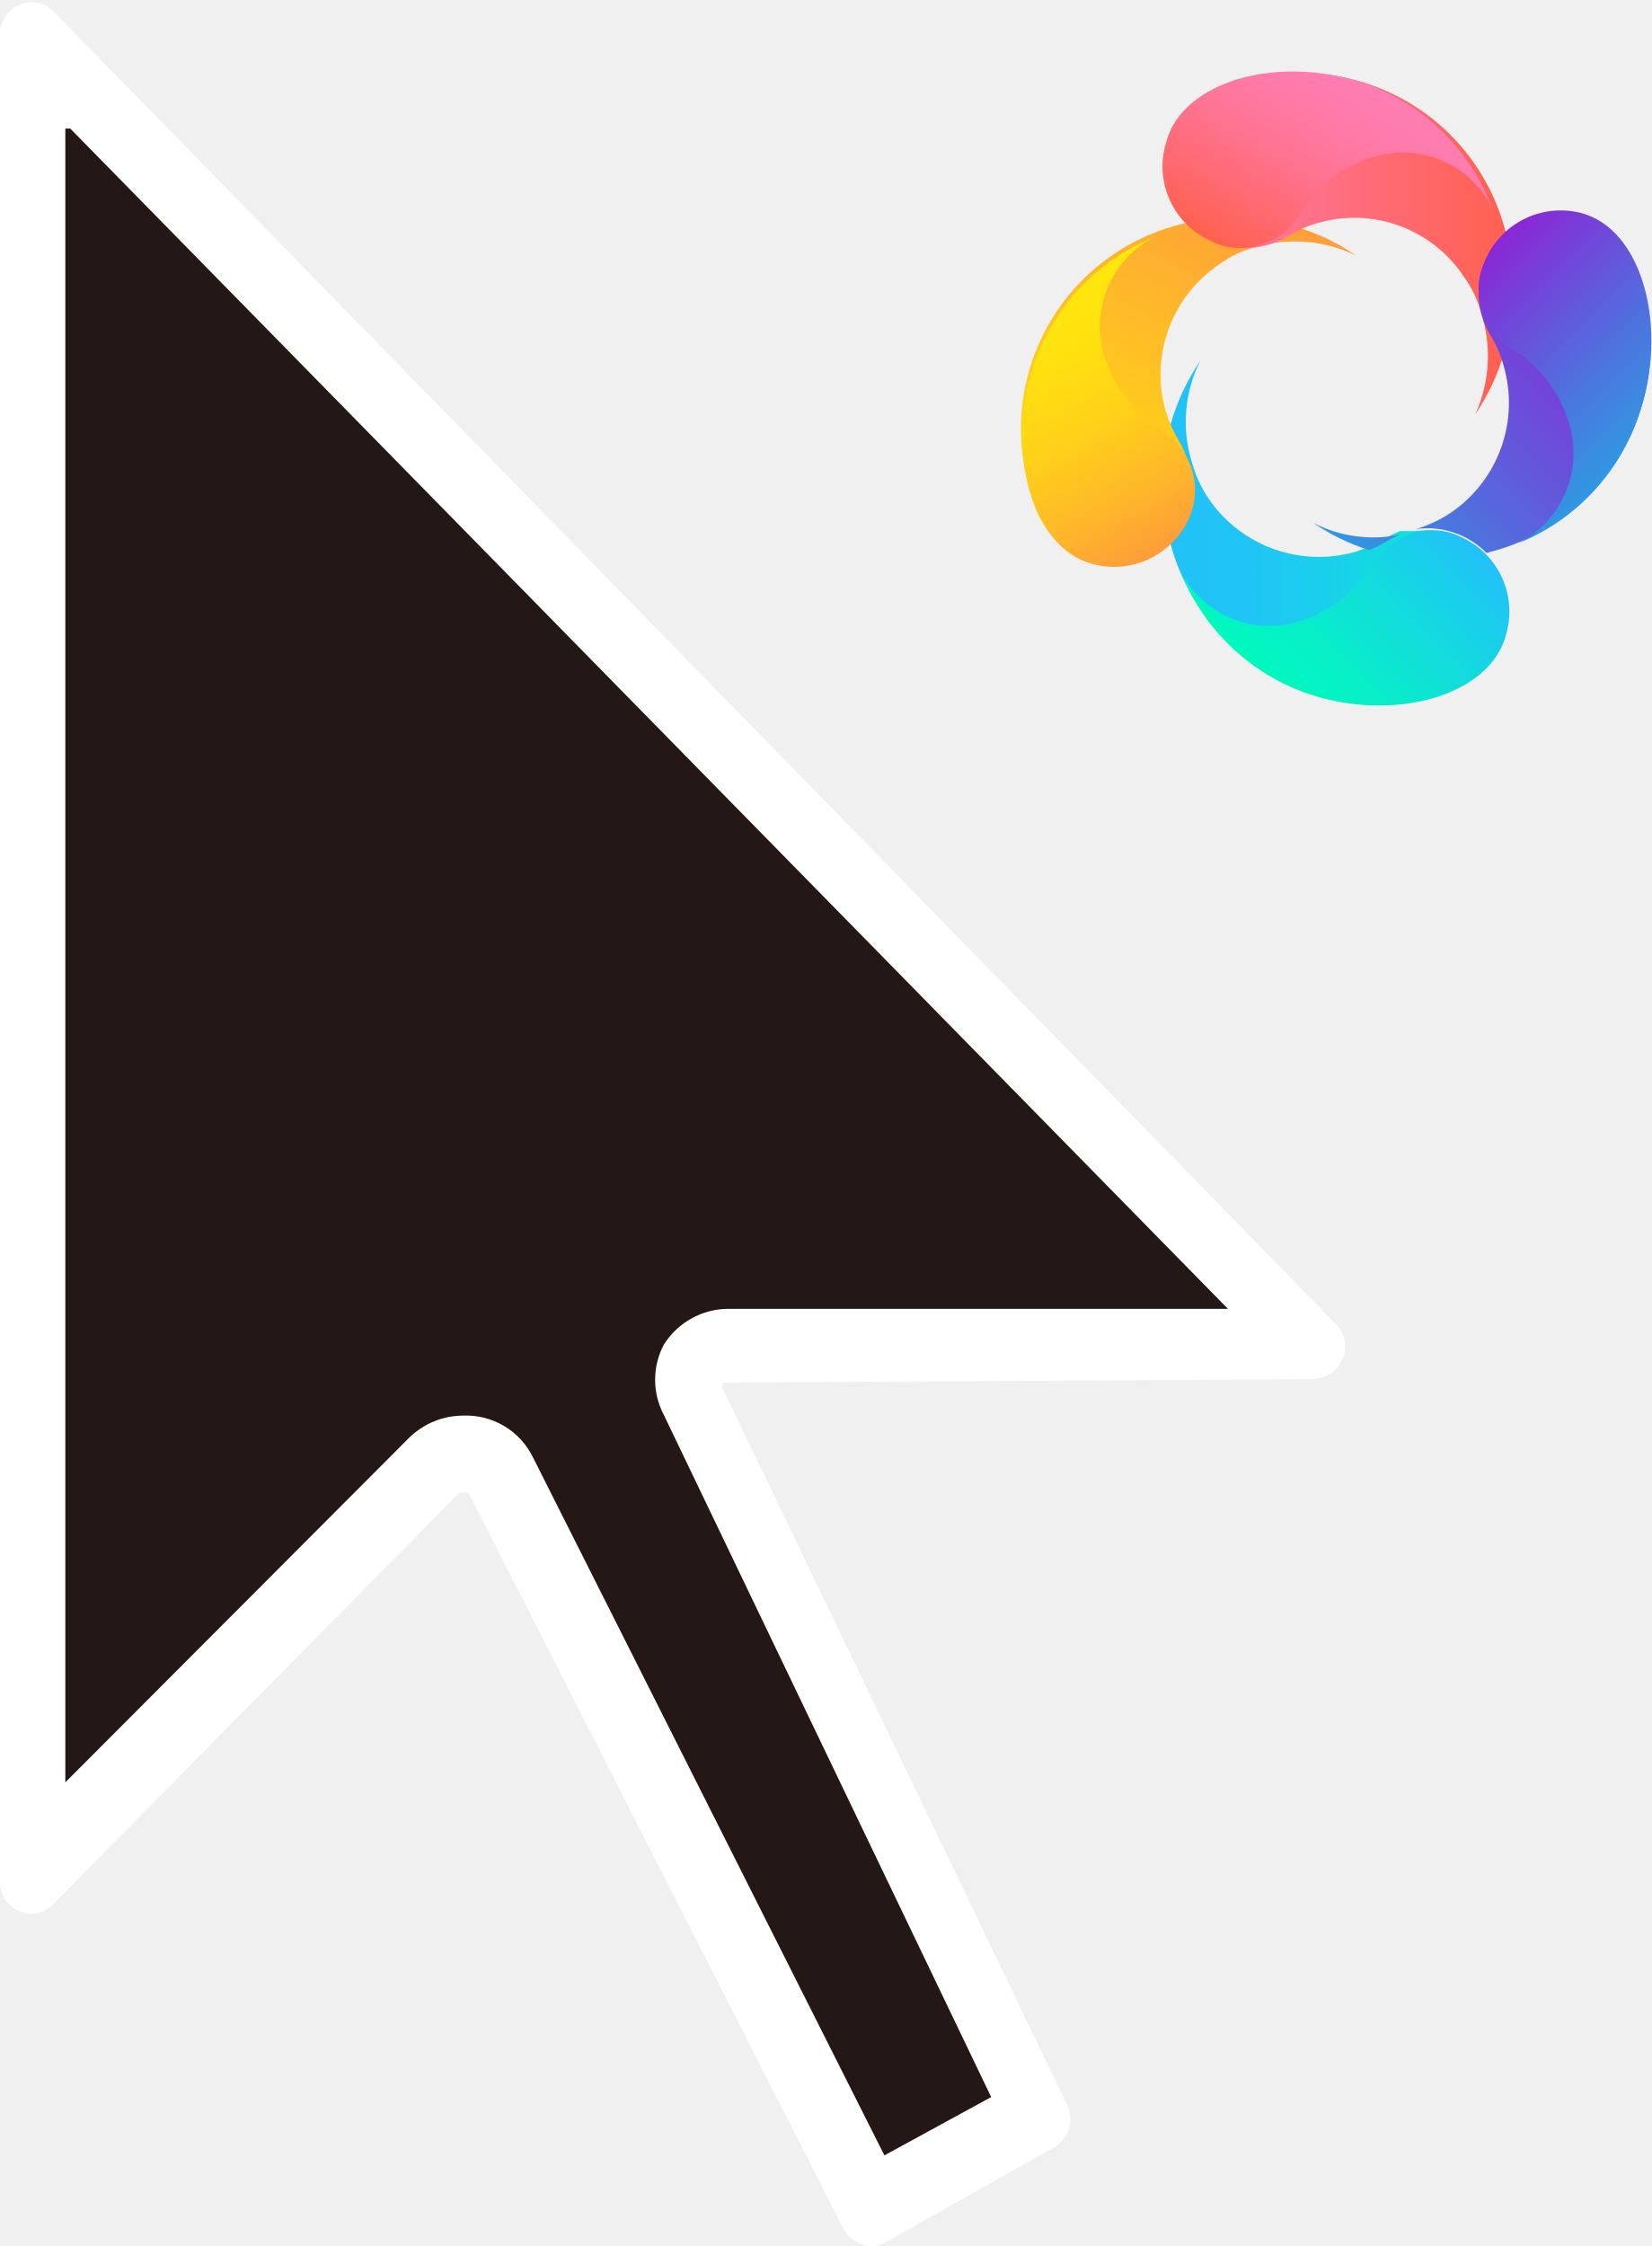
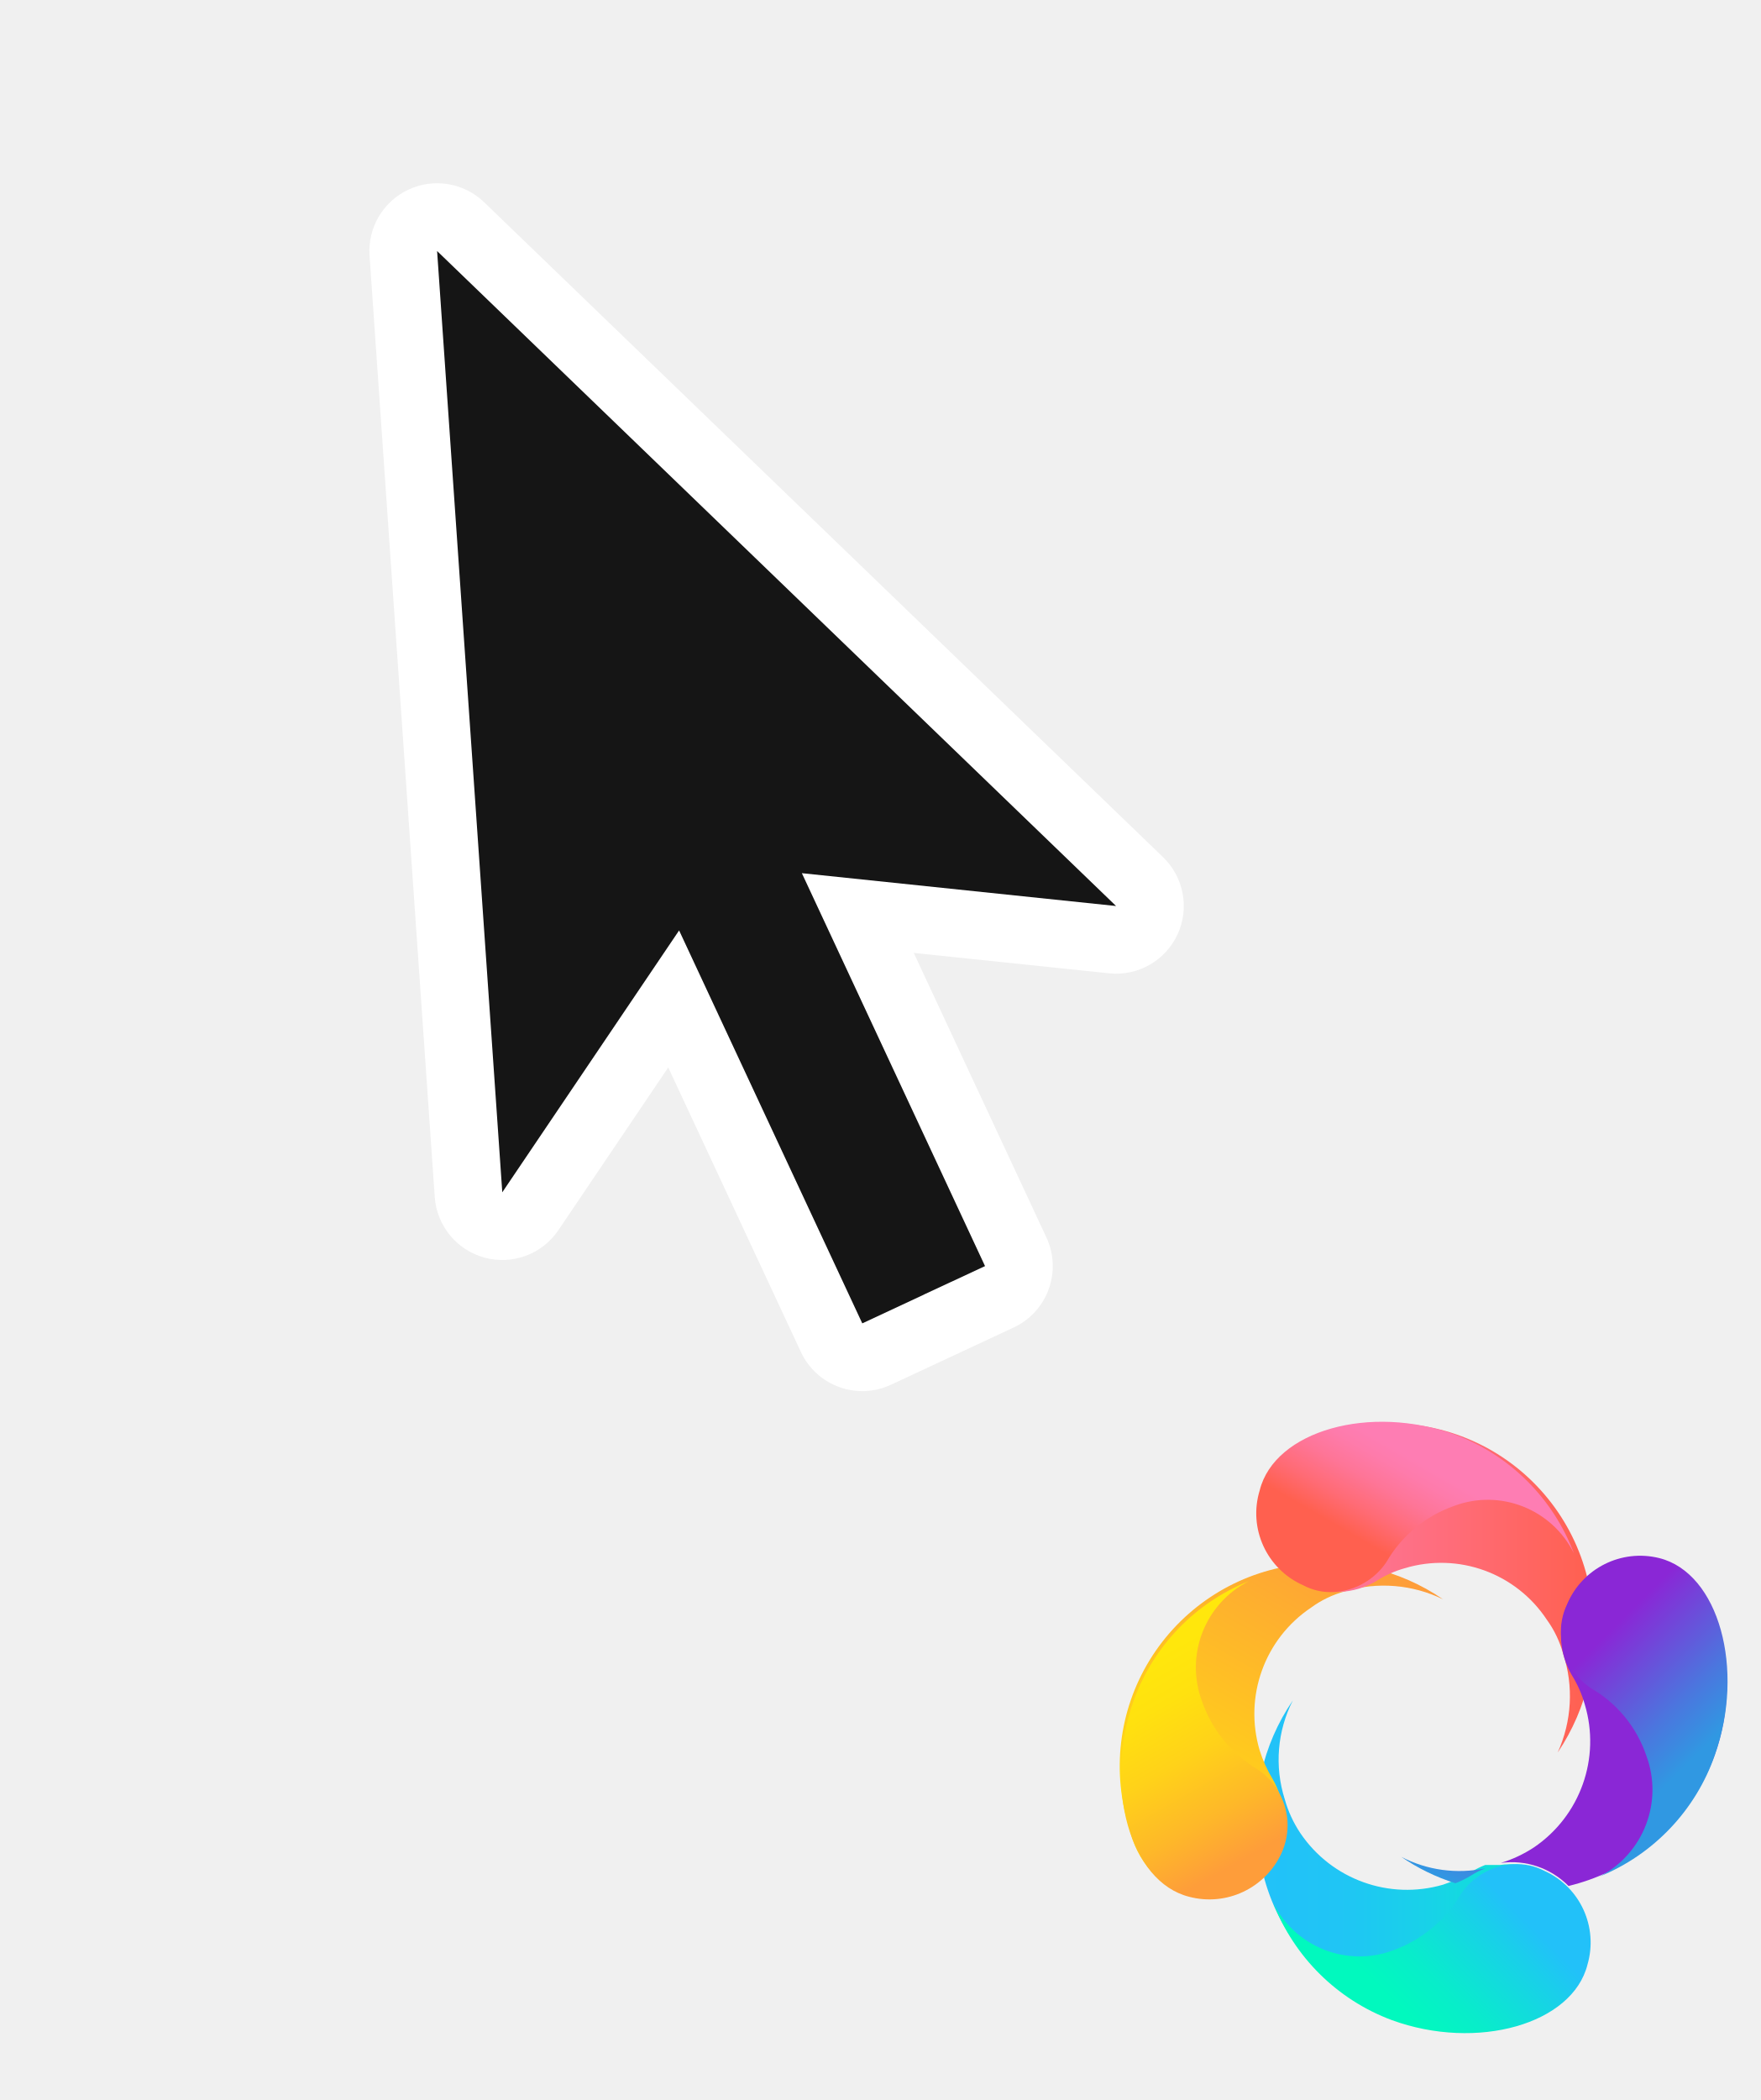
- <svg xmlns="http://www.w3.org/2000/svg" xmlns:xlink="http://www.w3.org/1999/xlink" id="图层_1" data-name="图层 1" viewBox="0 0 23.51 31.97">
+ <svg xmlns="http://www.w3.org/2000/svg" width="26px" height="31px" viewBox="0 0 26 31" version="1.1">
  <defs>
-     <style>.cls-1{fill:#231815;}.cls-2{fill:#fff;}.cls-3{fill:url(#未命名的渐变_5);}.cls-4{fill:url(#未命名的渐变_2);}.cls-5{fill:url(#未命名的渐变_3);}.cls-6{fill:url(#未命名的渐变_4);}.cls-7{fill:url(#未命名的渐变_6);}.cls-8{fill:url(#未命名的渐变_6-2);}.cls-9{fill:url(#未命名的渐变_7);}.cls-10{fill:url(#未命名的渐变_8);}.cls-11{fill:url(#未命名的渐变_9);}.cls-12{fill:url(#未命名的渐变_10);}</style>
-     <linearGradient id="未命名的渐变_5" x1="148.17" y1="-129.82" x2="153.11" y2="-129.82" gradientTransform="matrix(1, 0, 0, -1, -131.63, -122.26)" gradientUnits="userSpaceOnUse">
-       <stop offset="0" stop-color="#22c1f9" />
-       <stop offset="0.25" stop-color="#20c5f5" />
-       <stop offset="0.52" stop-color="#18d2e8" />
-       <stop offset="0.8" stop-color="#0ce6d2" />
-       <stop offset="1" stop-color="#01f9be" />
+     <linearGradient x1="-0.178%" y1="50.855%" x2="100.162%" y2="50.855%" id="linearGradient-1">
+       <stop stop-color="#22C1F9" offset="0%" />
+       <stop stop-color="#20C5F5" offset="25%" />
+       <stop stop-color="#18D2E8" offset="52%" />
+       <stop stop-color="#0CE6D2" offset="80%" />
+       <stop stop-color="#01F9BE" offset="100%" />
    </linearGradient>
-     <linearGradient id="未命名的渐变_2" x1="146.68" y1="-130.01" x2="149.55" y2="-125.04" gradientTransform="matrix(1, 0, 0, -1, -131.63, -122.26)" gradientUnits="userSpaceOnUse">
-       <stop offset="0" stop-color="#ffe70c" />
-       <stop offset="0.19" stop-color="#ffd815" />
-       <stop offset="1" stop-color="#fe9d3a" />
+     <linearGradient x1="13.397%" y1="94.714%" x2="69.521%" y2="-5.849%" id="linearGradient-2">
+       <stop stop-color="#FFE70C" offset="0%" />
+       <stop stop-color="#FFD815" offset="19%" />
+       <stop stop-color="#FE9D3A" offset="100%" />
    </linearGradient>
-     <linearGradient id="未命名的渐变_3" x1="148.2" y1="-125.72" x2="153.14" y2="-125.72" gradientTransform="matrix(1, 0, 0, -1, -131.63, -122.26)" gradientUnits="userSpaceOnUse">
-       <stop offset="0" stop-color="#fe7db3" />
-       <stop offset="1" stop-color="#ff604f" />
+     <linearGradient x1="0.044%" y1="50.408%" x2="99.423%" y2="50.408%" id="linearGradient-3">
+       <stop stop-color="#FE7DB3" offset="0%" />
+       <stop stop-color="#FF604F" offset="100%" />
    </linearGradient>
-     <linearGradient id="未命名的渐变_4" x1="148.17" y1="-129.82" x2="153.11" y2="-129.82" gradientTransform="matrix(1, 0, 0, -1, -131.63, -122.26)" gradientUnits="userSpaceOnUse">
-       <stop offset="0" stop-color="#01f9be" />
-       <stop offset="0.01" stop-color="#03f9bf" />
-       <stop offset="0.23" stop-color="#2cfbd3" />
-       <stop offset="0.44" stop-color="#4cfce3" />
-       <stop offset="0.64" stop-color="#63fdee" />
-       <stop offset="0.83" stop-color="#71fef5" />
-       <stop offset="1" stop-color="#76fef7" />
+     <linearGradient x1="-300.5%" y1="53%" x2="193.5%" y2="53%" id="linearGradient-4">
+       <stop stop-color="#01F9BE" offset="0%" />
+       <stop stop-color="#03F9BF" offset="1%" />
+       <stop stop-color="#2CFBD3" offset="23%" />
+       <stop stop-color="#4CFCE3" offset="44%" />
+       <stop stop-color="#63FDEE" offset="64%" />
+       <stop stop-color="#71FEF5" offset="83%" />
+       <stop stop-color="#76FEF7" offset="100%" />
    </linearGradient>
-     <linearGradient id="未命名的渐变_6" x1="150.68" y1="-130.02" x2="154.85" y2="-125.84" gradientTransform="matrix(1, 0, 0, -1, -131.63, -122.26)" gradientUnits="userSpaceOnUse">
-       <stop offset="0" stop-color="#3098e2" />
-       <stop offset="0.01" stop-color="#3197e2" />
-       <stop offset="0.33" stop-color="#5767dd" />
-       <stop offset="0.62" stop-color="#7344d9" />
-       <stop offset="0.85" stop-color="#842fd7" />
-       <stop offset="1" stop-color="#8a27d6" />
+     <linearGradient x1="29.032%" y1="60.081%" x2="365.323%" y2="-211.772%" id="linearGradient-5">
+       <stop stop-color="#3098E2" offset="0%" />
+       <stop stop-color="#3197E2" offset="1%" />
+       <stop stop-color="#5767DD" offset="33%" />
+       <stop stop-color="#7344D9" offset="62%" />
+       <stop stop-color="#842FD7" offset="85%" />
+       <stop stop-color="#8A27D6" offset="100%" />
    </linearGradient>
-     <linearGradient id="未命名的渐变_6-2" x1="150.87" y1="-130.22" x2="155.06" y2="-126.03" xlink:href="#未命名的渐变_6" />
-     <linearGradient id="未命名的渐变_7" x1="149.68" y1="-131.96" x2="152.15" y2="-129.5" gradientTransform="matrix(1, 0, 0, -1, -131.63, -122.26)" gradientUnits="userSpaceOnUse">
-       <stop offset="0" stop-color="#01f9be" />
-       <stop offset="0.29" stop-color="#08edca" />
-       <stop offset="0.81" stop-color="#1aceeb" />
-       <stop offset="1" stop-color="#22c1f9" />
+     <linearGradient x1="1874.799%" y1="-2741.637%" x2="1934.051%" y2="-2655.396%" id="linearGradient-6">
+       <stop stop-color="#3098E2" offset="0%" />
+       <stop stop-color="#3197E2" offset="1%" />
+       <stop stop-color="#5767DD" offset="33%" />
+       <stop stop-color="#7344D9" offset="62%" />
+       <stop stop-color="#842FD7" offset="85%" />
+       <stop stop-color="#8A27D6" offset="100%" />
    </linearGradient>
-     <linearGradient id="未命名的渐变_8" x1="460.49" y1="31.2" x2="462.02" y2="33.85" gradientTransform="matrix(-1, 0, 0, 1, 480.1, -29.96)" gradientUnits="userSpaceOnUse">
-       <stop offset="0" stop-color="#fe7db3" />
-       <stop offset="0.17" stop-color="#fe7bab" />
-       <stop offset="0.42" stop-color="#fe7597" />
-       <stop offset="0.72" stop-color="#ff6b75" />
-       <stop offset="1" stop-color="#ff604f" />
+     <linearGradient x1="26.671%" y1="60.617%" x2="79.372%" y2="32.678%" id="linearGradient-7">
+       <stop stop-color="#01F9BE" offset="0%" />
+       <stop stop-color="#08EDCA" offset="29%" />
+       <stop stop-color="#1ACEEB" offset="81%" />
+       <stop stop-color="#22C1F9" offset="100%" />
    </linearGradient>
-     <linearGradient id="未命名的渐变_9" x1="396.15" y1="-205.44" x2="399.58" y2="-203.47" gradientTransform="matrix(0, 1, 1, 0, 220.39, -391.98)" gradientUnits="userSpaceOnUse">
-       <stop offset="0" stop-color="#ffe70c" />
-       <stop offset="0.21" stop-color="#ffe10f" />
-       <stop offset="0.47" stop-color="#ffd219" />
-       <stop offset="0.76" stop-color="#feb829" />
-       <stop offset="1" stop-color="#fe9d3a" />
+     <linearGradient x1="65.252%" y1="38.513%" x2="32.635%" y2="68.802%" id="linearGradient-8">
+       <stop stop-color="#FE7DB3" offset="0%" />
+       <stop stop-color="#FE7BAB" offset="17%" />
+       <stop stop-color="#FE7597" offset="42%" />
+       <stop stop-color="#FF6B75" offset="72%" />
+       <stop stop-color="#FF604F" offset="100%" />
    </linearGradient>
-     <linearGradient id="未命名的渐变_10" x1="231.63" y1="139.45" x2="234.09" y2="141.92" gradientTransform="matrix(0, -1, -1, 0, 162.68, 238.06)" gradientUnits="userSpaceOnUse">
-       <stop offset="0" stop-color="#3098e2" />
-       <stop offset="0.33" stop-color="#4b76de" />
-       <stop offset="1" stop-color="#8a27d6" />
+     <linearGradient x1="40.731%" y1="17.664%" x2="62.681%" y2="90.662%" id="linearGradient-9">
+       <stop stop-color="#FFE70C" offset="0%" />
+       <stop stop-color="#FFE10F" offset="21%" />
+       <stop stop-color="#FFD219" offset="47%" />
+       <stop stop-color="#FEB829" offset="76%" />
+       <stop stop-color="#FE9D3A" offset="100%" />
+     </linearGradient>
+     <linearGradient x1="60.448%" y1="73.177%" x2="33.34%" y2="21.22%" id="linearGradient-10">
+       <stop stop-color="#3098E2" offset="0%" />
+       <stop stop-color="#4B76DE" offset="33%" />
+       <stop stop-color="#8A27D6" offset="100%" />
    </linearGradient>
  </defs>
-   <path class="cls-1" d="M7,20.74H6.57a.59.59,0,0,0-.42.17L.41,26.72.5.46l18.23,18.7H10.09l-.21.27a.56.56,0,0,0,0,.56l4.88,10.18-2.4,1.27Z" transform="translate(0 0.03)" />
-   <path class="cls-2" d="M1,1.8,17.48,18.6H10.37a1.09,1.09,0,0,0-.92.51,1.07,1.07,0,0,0,0,1l4.66,9.71-1.52.83-5-9.93a1.06,1.06,0,0,0-1-.6,1.1,1.1,0,0,0-.77.32L.93,25.34V1.8M.45,0A.46.46,0,0,0,0,.43V26.75a.45.45,0,0,0,.44.46h0a.43.43,0,0,0,.32-.14l5.78-5.85h.13L12,31.68a.46.46,0,0,0,.41.26.39.39,0,0,0,.21-.06L15,30.54a.47.47,0,0,0,.19-.61L10.3,19.76a.08.08,0,0,1,0-.11h0l8.4-.05h0a.47.47,0,0,0,.45-.47.44.44,0,0,0-.13-.31L.77.14A.44.44,0,0,0,.45,0Z" transform="translate(0 0.03)" />
-   <path class="cls-3" d="M21.46,8.47a1.12,1.12,0,0,0-.31-.6,1.18,1.18,0,0,0-1-.34h0l-.22,0a1.24,1.24,0,0,0-.2.1,2.26,2.26,0,0,1-.42.19,1.9,1.9,0,0,1-2.11-.76,1.75,1.75,0,0,1-.23-.5,1.93,1.93,0,0,1,.12-1.46,3.09,3.09,0,0,0-.5,2.25,3,3,0,0,0,3.9,2.44,1.38,1.38,0,0,0,.59-.3A1.13,1.13,0,0,0,21.46,8.47Z" transform="translate(0 0.03)" />
-   <path class="cls-4" d="M14.68,7a1.36,1.36,0,0,0,.3.6A1.11,1.11,0,0,0,16,8a1.17,1.17,0,0,0,.79-1.74,2,2,0,0,1-.19-.42,1.89,1.89,0,0,1,.76-2.11,1.54,1.54,0,0,1,.5-.24,2,2,0,0,1,1.45.12,3.07,3.07,0,0,0-2.24-.5A3,3,0,0,0,14.68,7Z" transform="translate(0 0.03)" />
-   <path class="cls-5" d="M17.56,1.17a1.46,1.46,0,0,0-.59.31,1.1,1.1,0,0,0-.38,1.07,1.16,1.16,0,0,0,1.73.79,1.59,1.59,0,0,1,.42-.19,1.87,1.87,0,0,1,2.1.76,1.54,1.54,0,0,1,.24.5A2,2,0,0,1,21,5.87a3.14,3.14,0,0,0,.5-2.25A3,3,0,0,0,17.56,1.17Z" transform="translate(0 0.03)" />
-   <path class="cls-6" d="M20.16,7.53l-.23,0,.22,0Z" transform="translate(0 0.03)" />
-   <path class="cls-7" d="M19.93,7.58a1.86,1.86,0,0,1-1.24-.17,3,3,0,0,0,.8.39,1.34,1.34,0,0,0,.24-.12A1.24,1.24,0,0,1,19.93,7.58Z" transform="translate(0 0.03)" />
-   <path class="cls-8" d="M23.37,4a1.46,1.46,0,0,0-.31-.59A1.08,1.08,0,0,0,22,3a1.16,1.16,0,0,0-.79,1.73,1.66,1.66,0,0,1,.19.43,1.89,1.89,0,0,1-.75,2.11,1.83,1.83,0,0,1-.49.23,1.18,1.18,0,0,1,1,.34A3.05,3.05,0,0,0,23.37,4Z" transform="translate(0 0.03)" />
-   <path class="cls-9" d="M16.8,8.09a1.42,1.42,0,0,0,1.77.7,1.9,1.9,0,0,0,1-.83,1,1,0,0,1,.77-.44.87.87,0,0,1,.47.1A1.16,1.16,0,0,1,21.44,9c-.22.88-1.63,1.28-2.89.82A3,3,0,0,1,16.8,8.09Z" transform="translate(0 0.03)" />
-   <path class="cls-10" d="M21.24,2.93a1.42,1.42,0,0,0-1.77-.7,1.87,1.87,0,0,0-1,.83,1,1,0,0,1-.76.44.85.85,0,0,1-.47-.1A1.16,1.16,0,0,1,16.6,2c.22-.88,1.63-1.28,2.89-.82A3,3,0,0,1,21.24,2.93Z" transform="translate(0 0.03)" />
-   <path class="cls-11" d="M16.44,3.34a1.43,1.43,0,0,0-.69,1.78,1.89,1.89,0,0,0,.82,1,1,1,0,0,1,.44.76,1,1,0,0,1-.09.48A1.17,1.17,0,0,1,15.56,8c-.88-.22-1.27-1.64-.82-2.9A3,3,0,0,1,16.44,3.34Z" transform="translate(0 0.03)" />
-   <path class="cls-12" d="M21.62,7.7a1.44,1.44,0,0,0,.69-1.78,1.82,1.82,0,0,0-.82-1,1,1,0,0,1-.44-.77.94.94,0,0,1,.09-.47A1.17,1.17,0,0,1,22.5,3c.88.22,1.27,1.64.82,2.91A3,3,0,0,1,21.62,7.7Z" transform="translate(0 0.03)" />
+   <g id="页面-1" stroke="none" stroke-width="1" fill="none" fill-rule="evenodd">
+     <g id="编组-6备份" transform="translate(0.593724, 0.26335)" fill-rule="nonzero">
+       <g id="center_ptr备份-7" transform="translate(9.452911, 11.14572) rotate(-25) translate(-9.452911, -11.14572) translate(3.4527, 1.645722)">
+         <path d="M8,18 C8,18.552 7.552,19 7,19 L5,19 C4.448,19 4,18.552 4,18 L4,13.365 L1.514,14.857 C1.148,15.077 0.683,15.039 0.357,14.765 C0.03,14.49 -0.086,14.039 0.067,13.641 L0.067,13.641 L5.067,0.641 C5.216,0.253 5.589,-0.002 6.004,8.95026918e-06 C6.416,0.001 6.786,0.256 6.934,0.641 L6.934,0.641 L11.934,13.641 C12.087,14.039 11.97,14.49 11.644,14.765 C11.317,15.039 10.853,15.077 10.487,14.857 L10.487,14.857 L8,13.365 L8,18 Z M6,3.787 L2.977,11.648 L4.486,10.742 C4.793,10.558 5.175,10.553 5.488,10.727 C5.8,10.902 5.996,11.23 6,11.588 C6.005,11.23 6.2,10.902 6.512,10.727 C6.825,10.553 7.207,10.558 7.514,10.742 L7.514,10.742 L9.024,11.648 L6,3.787 Z" id="形状结合" fill="#FFFFFF" />
+         <path d="M6,1 L11,14 L7,11.6 L7,17 C7,17.006 7,17.012 7,17.017 L7,18 L6.017,17.999 L6,18 C5.994,18 5.989,18 5.983,18 L5,18 L5,16 L5,15.999 L5,11.6 L1,14 L6,1 Z" id="形状结合" fill="#151515" />
+       </g>
+       <g id="编组-2" transform="translate(15.93999, 20.72411)">
+         <path d="M6.927,7.483 C6.887,7.255 6.779,7.046 6.617,6.883 C6.355,6.618 5.985,6.492 5.617,6.543 L5.617,6.543 L5.397,6.543 C5.327,6.57 5.26,6.603 5.197,6.643 C5.063,6.72 4.923,6.784 4.777,6.833 C3.983,7.066 3.129,6.758 2.667,6.073 C2.564,5.919 2.486,5.75 2.437,5.573 C2.283,5.089 2.326,4.565 2.557,4.113 C2.106,4.77 1.927,5.576 2.057,6.363 C2.179,7.242 2.684,8.022 3.437,8.493 C4.19,8.964 5.112,9.077 5.957,8.803 C6.175,8.752 6.377,8.649 6.547,8.503 C6.839,8.25 6.983,7.865 6.927,7.483 Z" id="路径" fill="url(#linearGradient-1)" />
+         <path d="M0.147,6.013 C0.195,6.234 0.298,6.441 0.447,6.613 C0.692,6.916 1.08,7.068 1.467,7.013 C1.84,6.941 2.155,6.693 2.312,6.347 C2.469,6.001 2.448,5.6 2.257,5.273 C2.177,5.14 2.113,4.999 2.067,4.853 C1.83,4.059 2.138,3.203 2.827,2.743 C2.977,2.633 3.147,2.552 3.327,2.503 C3.808,2.359 4.325,2.402 4.777,2.623 C4.123,2.173 3.32,1.993 2.537,2.123 C1.669,2.258 0.904,2.768 0.444,3.516 C-0.016,4.265 -0.125,5.177 0.147,6.013 L0.147,6.013 Z" id="路径" fill="url(#linearGradient-2)" />
+         <path d="M3.027,0.183 C2.809,0.239 2.607,0.345 2.437,0.493 C2.121,0.751 1.975,1.163 2.057,1.563 C2.125,1.935 2.371,2.251 2.716,2.408 C3.06,2.566 3.46,2.545 3.787,2.353 C3.917,2.269 4.058,2.205 4.207,2.163 C4.998,1.924 5.851,2.233 6.307,2.923 C6.416,3.073 6.497,3.243 6.547,3.423 C6.705,3.902 6.676,4.423 6.467,4.883 C6.912,4.223 7.091,3.419 6.967,2.633 C6.85,1.742 6.339,0.95 5.576,0.475 C4.813,0.001 3.877,-0.107 3.027,0.183 Z" id="路径" fill="url(#linearGradient-3)" />
+         <polygon id="路径" fill="url(#linearGradient-4)" points="5.627 6.543 5.397 6.543 5.617 6.543" />
+         <path d="M5.397,6.593 C4.976,6.681 4.538,6.621 4.157,6.423 C4.402,6.592 4.672,6.723 4.957,6.813 C5.04,6.781 5.121,6.74 5.197,6.693 C5.26,6.653 5.327,6.62 5.397,6.593 L5.397,6.593 Z" id="路径" fill="url(#linearGradient-5)" />
+         <path d="M8.837,3.013 C8.78,2.795 8.674,2.593 8.527,2.423 C8.279,2.096 7.869,1.937 7.467,2.013 C7.094,2.081 6.778,2.327 6.621,2.672 C6.463,3.016 6.484,3.416 6.677,3.743 C6.76,3.876 6.824,4.021 6.867,4.173 C7.105,4.964 6.801,5.819 6.117,6.283 C5.965,6.383 5.8,6.461 5.627,6.513 C5.995,6.462 6.365,6.588 6.627,6.853 C7.441,6.657 8.14,6.135 8.558,5.408 C8.976,4.682 9.077,3.815 8.837,3.013 Z" id="路径" fill="url(#linearGradient-6)" />
+         <path d="M2.267,7.103 C2.59,7.755 3.354,8.058 4.037,7.803 C4.457,7.652 4.811,7.358 5.037,6.973 C5.211,6.714 5.495,6.551 5.807,6.533 C5.969,6.521 6.132,6.556 6.277,6.633 C6.8,6.872 7.068,7.46 6.907,8.013 C6.687,8.893 5.277,9.293 4.017,8.833 C3.213,8.533 2.576,7.903 2.267,7.103 L2.267,7.103 Z" id="路径" fill="url(#linearGradient-7)" />
+         <path d="M6.707,1.943 C6.383,1.29 5.619,0.987 4.937,1.243 C4.515,1.391 4.16,1.685 3.937,2.073 C3.765,2.329 3.484,2.491 3.177,2.513 C3.013,2.525 2.85,2.49 2.707,2.413 C2.17,2.175 1.895,1.574 2.067,1.013 C2.287,0.133 3.697,-0.267 4.957,0.193 C5.764,0.497 6.402,1.135 6.707,1.943 Z" id="路径" fill="url(#linearGradient-8)" />
+         <path d="M1.907,2.353 C1.256,2.683 0.959,3.45 1.217,4.133 C1.364,4.552 1.654,4.906 2.037,5.133 C2.293,5.304 2.455,5.585 2.477,5.893 C2.487,6.058 2.456,6.222 2.387,6.373 C2.148,6.887 1.575,7.157 1.027,7.013 C0.147,6.793 -0.243,5.373 0.207,4.113 C0.497,3.311 1.115,2.671 1.907,2.353 Z" id="路径" fill="url(#linearGradient-9)" />
+         <path d="M7.087,6.713 C7.733,6.379 8.029,5.615 7.777,4.933 C7.635,4.51 7.343,4.154 6.957,3.933 C6.698,3.758 6.535,3.474 6.517,3.163 C6.505,3.001 6.536,2.839 6.607,2.693 C6.831,2.162 7.408,1.874 7.967,2.013 C8.847,2.233 9.237,3.653 8.787,4.923 C8.503,5.736 7.884,6.387 7.087,6.713 L7.087,6.713 Z" id="路径" fill="url(#linearGradient-10)" />
+       </g>
+     </g>
+   </g>
</svg>
